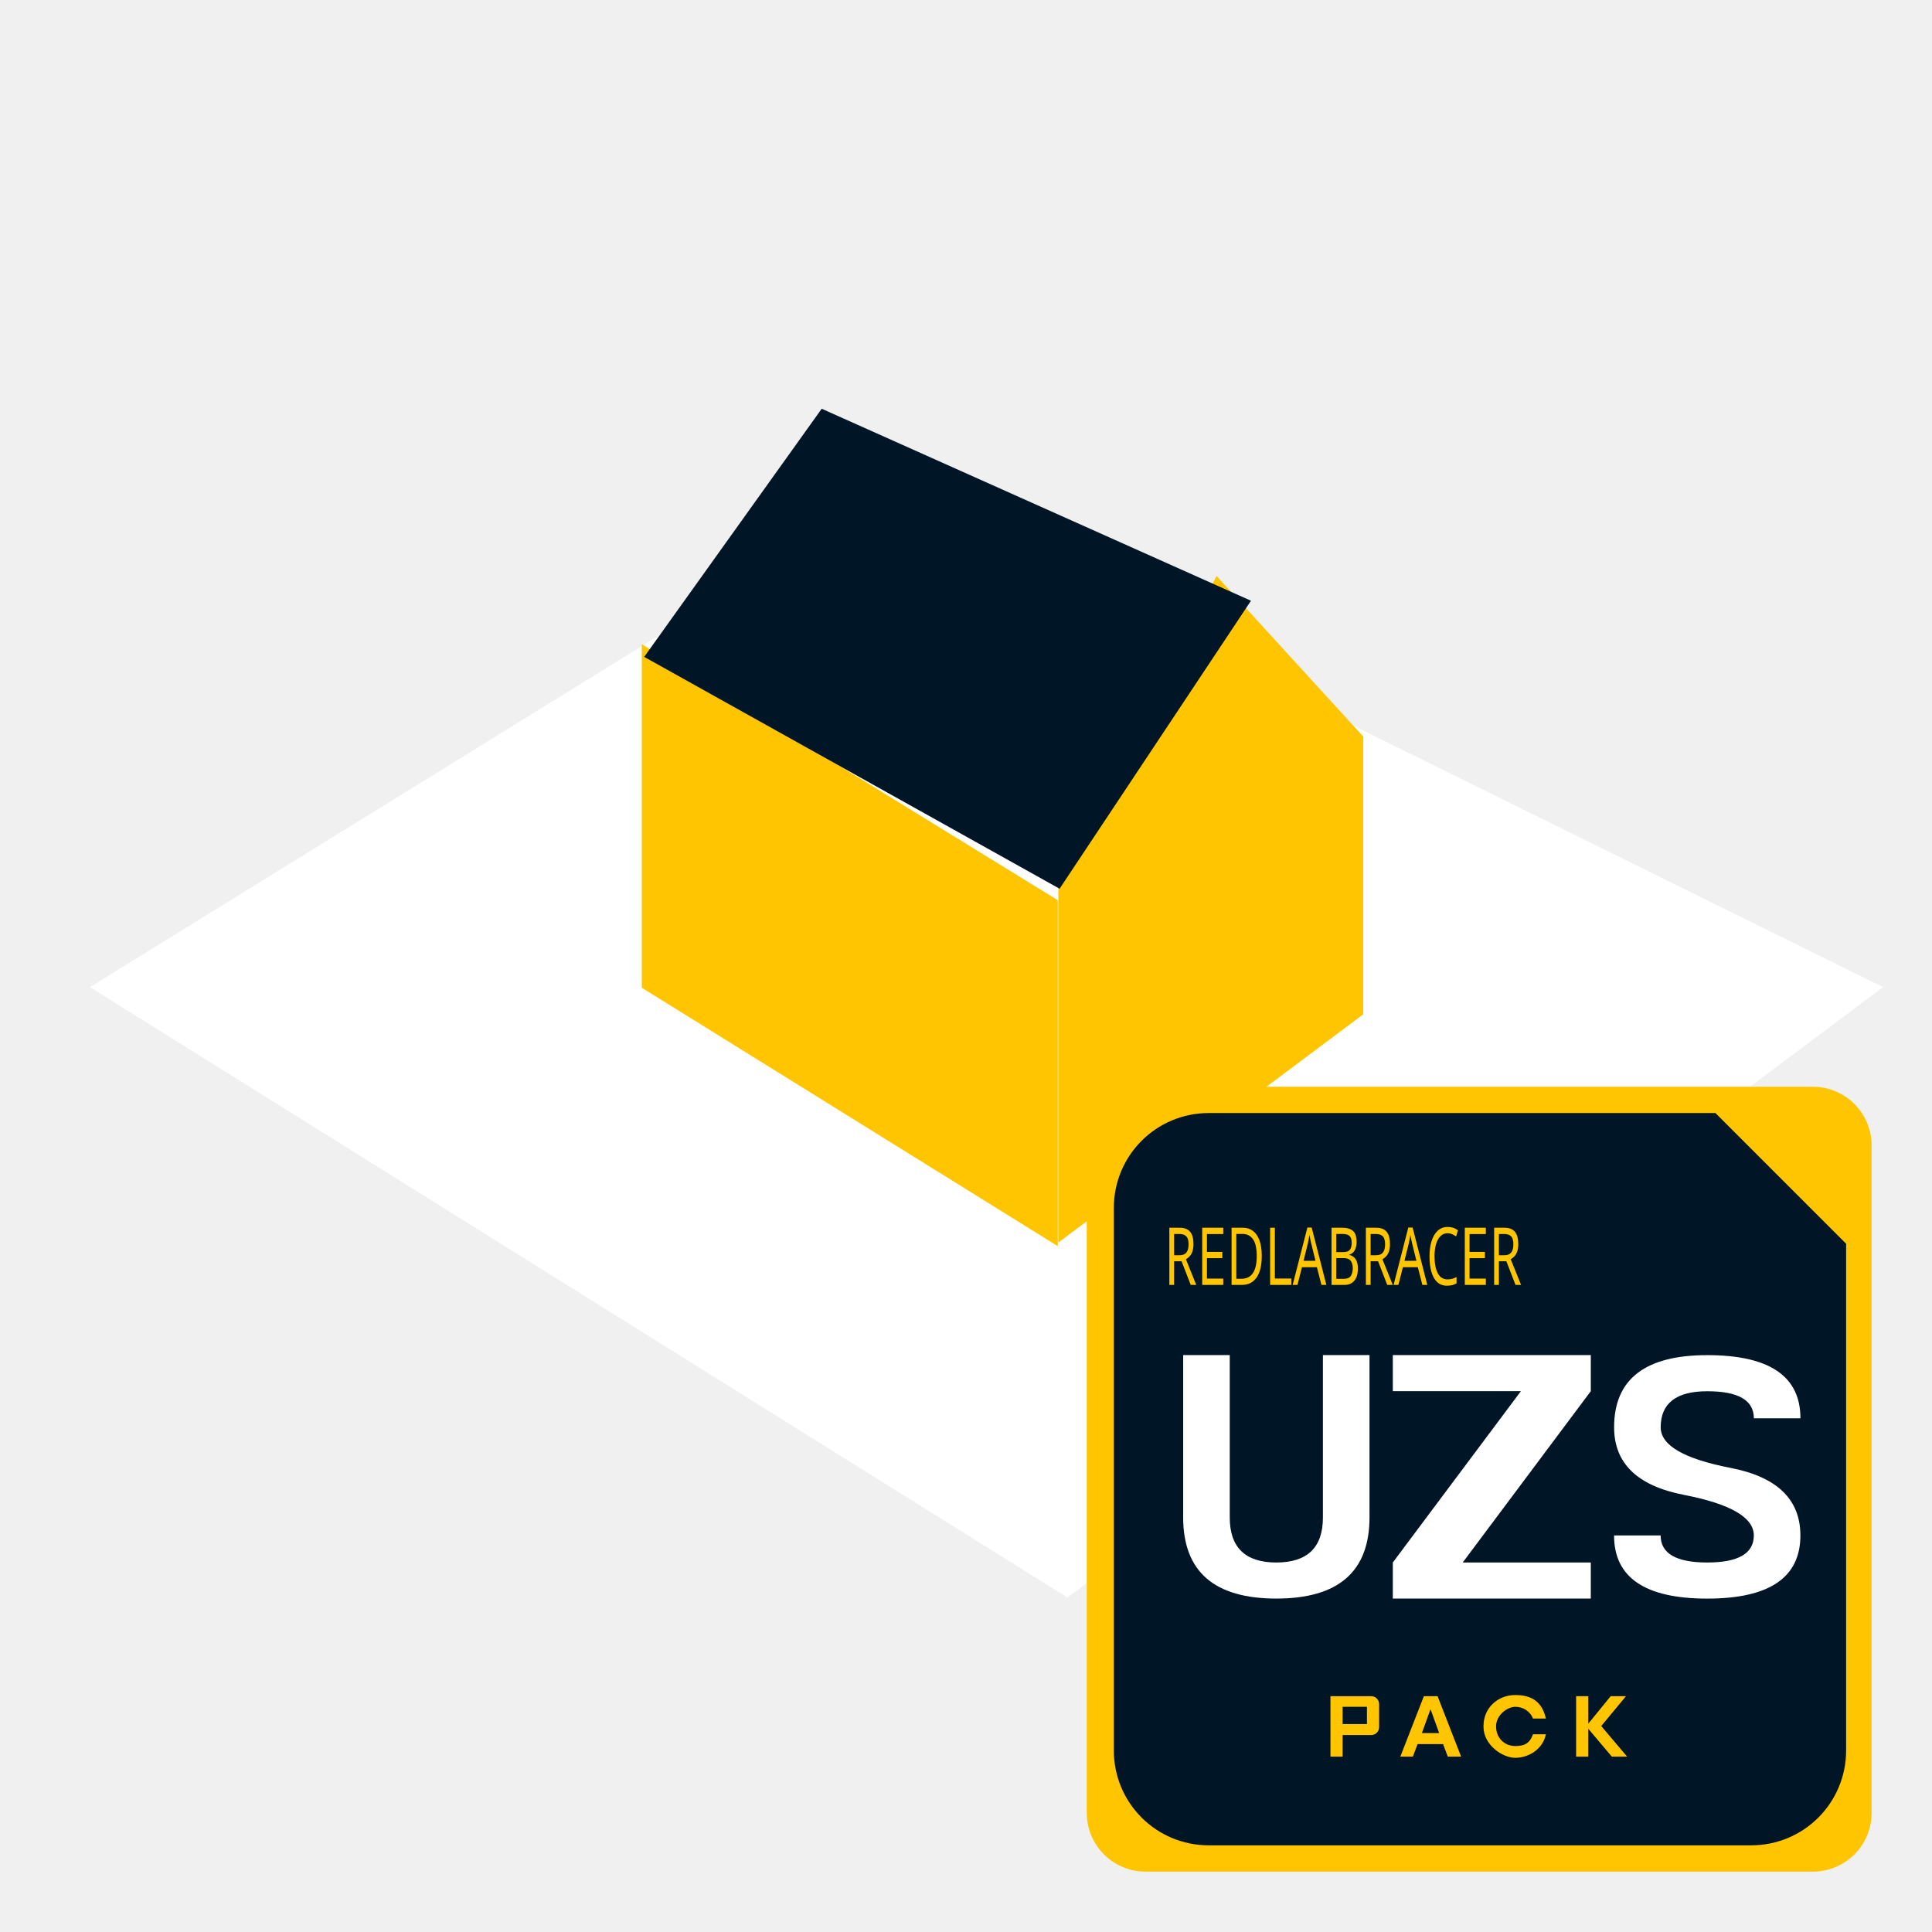
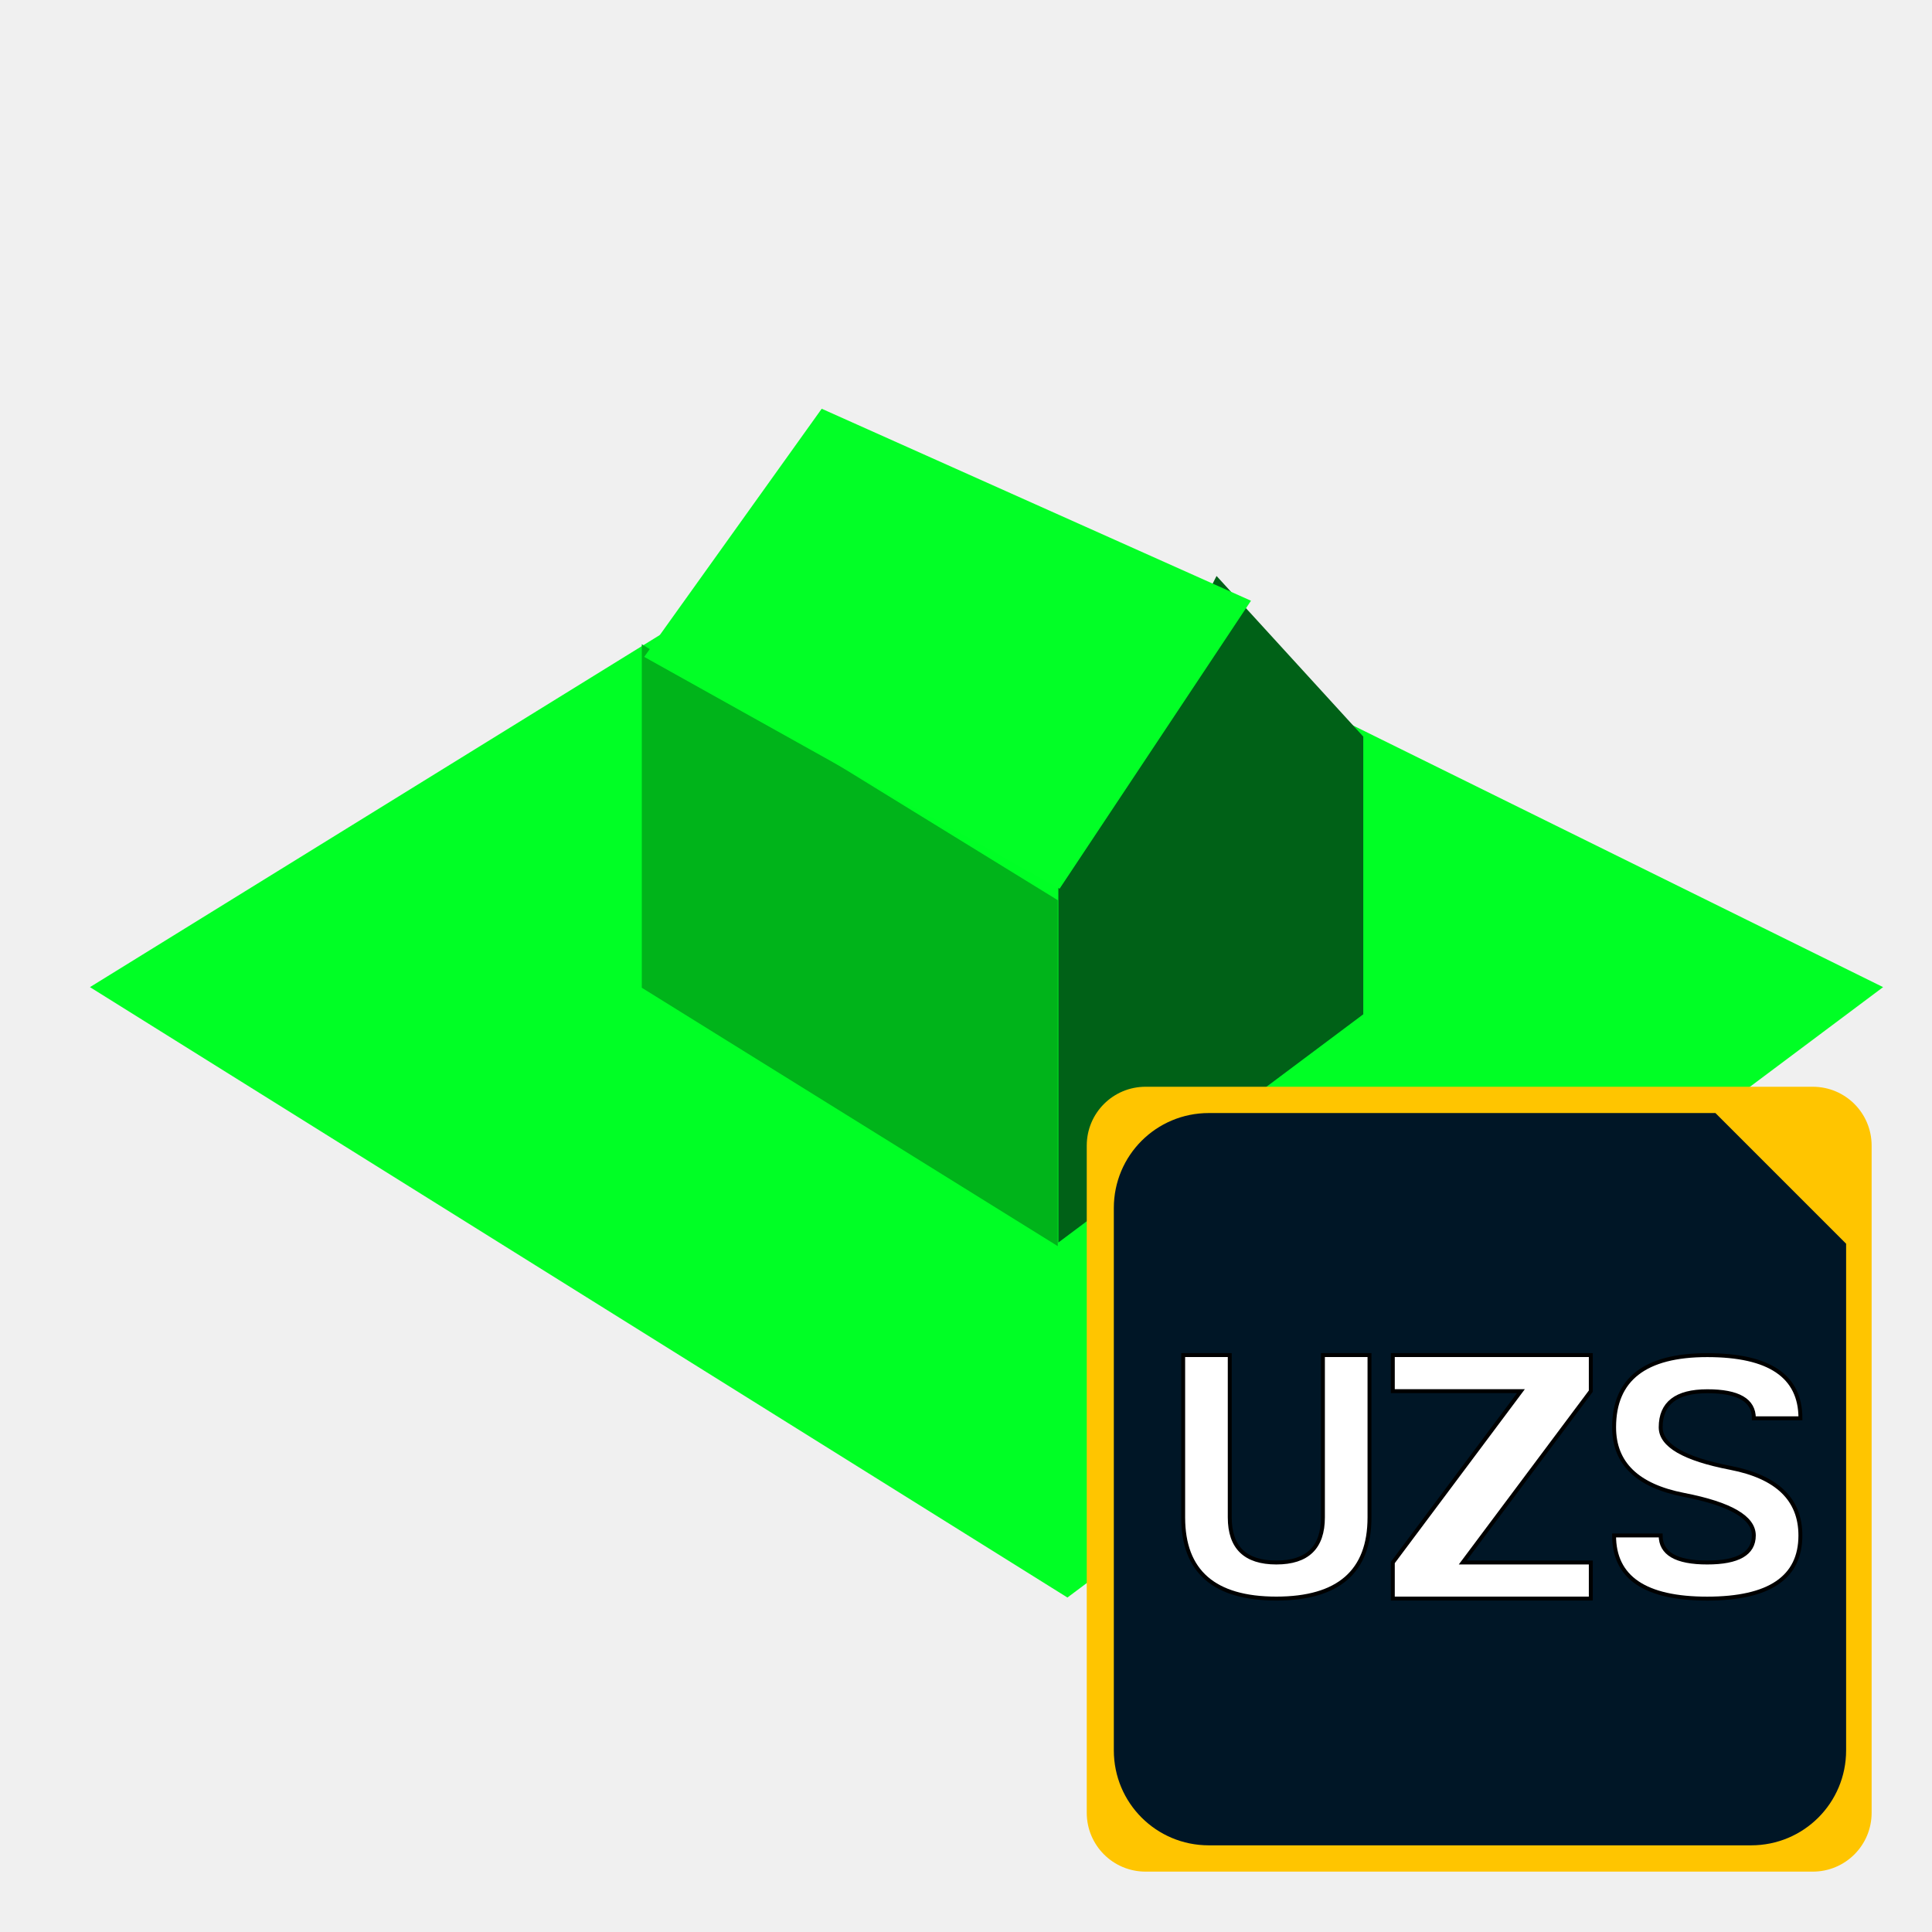
<svg xmlns="http://www.w3.org/2000/svg" width="32" height="32" viewBox="0 0 32 32">
  <svg width="32" height="32" viewBox="0 0 32 32">
    <defs>
      <style>
      .st0 {
        fill: #02ff26;
      }

      .st1 {
        fill: #00b41a;
      }

      .st2 {
        fill: #006117;
      }

      .st3 {
        fill: #00ff25;
      }
    </style>
    </defs>
    <g id="a">
      <g>
        <path class="st3" d="M1.49,16.35l16.19,10.11,13.51-10.11L14.68,8.2,1.49,16.35Z" />
        <path class="st1" d="M10.63,16.36l6.89,4.28v-5.73l-6.89-4.24v5.69Z" />
        <path class="st2" d="M17.53,20.58l5.05-3.78v-4.6l-2.43-2.66-2.62,5.13v5.9Z" />
        <path class="st0" d="M10.67,10.88l6.88,3.84,3.17-4.77-7.11-3.18-2.94,4.11Z" />
      </g>
    </g>
  </svg>
  <svg x="18" y="18" width="13" height="13" viewBox="0 0 200 200">
    <defs>
      <style>
-       .st0 {
+       .ust0 {
        fill: #001626;
      }

-       .st1 {
-         font-family: Alfarn, Alfarn;
-         font-size: 20.39px;
+       .ust1 {
+         fill: #fff;
+         stroke: #000;
+         stroke-miterlimit: 10;
      }

-       .st1, .st2 {
+       .ust2 {
        fill: #ffc500;
-       }
- 
-       .st3 {
-         fill: #fff;
      }
    </style>
    </defs>
-     <path id="BG" class="st2" d="M175.5,0H15C6.7,0,0,6.7,0,15v170c0,8.3,6.7,15,15,15h170c8.3,0,15-6.7,15-15V15c0-8.3-6.7-15-15-15h-9.5Z" />
-     <path class="st0" d="M169.2,193.3H31.1c-13.4,0-24.2-10.8-24.2-24.2V30.9c0-13.4,10.8-24.2,24.2-24.2h129.1l33.3,33.3v129.1c0,13.4-10.8,24.2-24.2,24.2h-.1Z" />
-     <g>
-       <path class="st2" d="M74.5,157.2v6c0,1.1-.9,2-2,2h-7.3v5.5h-3.1v-15.4h10.4c1.1,0,2,.9,2,2v-.1ZM71.4,162.4v-4.4h-6.2v4.4h6.2Z" />
-       <path class="st2" d="M92,170.7l-1.2-3.2h-6.5l-1.2,3.2h-3.2l6-15.4h3.5l6,15.4h-3.4ZM85.3,164.7h4.5l-2.2-6.1-2.2,6.1h-.1Z" />
-       <path class="st2" d="M101.1,162.9c0-4.6,3.6-7.9,8.1-7.9s6.9,2,7.8,6h-3.3c-.7-1.9-2.6-3-4.5-3s-4.9,2-4.9,5,2.2,5,4.9,5,3.8-1,4.5-3h3.3c-.8,3.9-4.5,6-7.8,6s-8.1-3.3-8.1-7.9v-.2Z" />
-       <path class="st2" d="M137.8,170.7h-4l-6-7.1v7.1h-3.1v-15.4h3.1v7l5.7-7h3.9l-6.3,7.6,6.6,7.8h.1Z" />
+     <path id="u_BG" class="ust2" d="M175.5,0H15C6.7,0,0,6.7,0,15v170c0,8.3,6.7,15,15,15h170c8.3,0,15-6.7,15-15V15c0-8.3-6.7-15-15-15H175.5Z" />
+     <path class="ust0" d="M169.2,193.3H31.1c-13.4,0-24.2-10.8-24.2-24.2V30.9c0-13.4,10.8-24.2,24.2-24.2h129.1l33.3,33.3v129.1c0,13.4-10.8,24.2-24.2,24.2H169.2Z" />
+     <g id="u_UZS">
+       <path class="ust1" d="M24.57,68.38v41.36q0,20.68,23.74,20.68t23.74-20.68v-41.36h-11.87v41.36q0,11.49-11.87,11.49-11.87,0-11.87-11.49v-41.36H24.57Z" />
+       <path class="ust1" d="M77.99,68.38v9.19h32.64l-32.64,43.66v9.19h50.45v-9.19h-32.64l32.64-43.66v-9.19h-50.45Z" />
+       <path class="ust1" d="M181.85,114.34q0,16.08-23.74,16.09t-23.74-16.09h11.87q0,6.9,11.87,6.89,11.86,0,11.87-6.89,0-6.88-17.8-10.34-17.81-3.45-17.8-17.23,0-18.39,23.74-18.38,23.74,0,23.74,16.09h-11.87q0-6.9-11.87-6.89-11.86,0-11.87,9.19,0,6.9,17.8,10.34,17.8,3.45,17.8,17.23h0Z" />
    </g>
-     <g id="UZS">
-       <path class="st3" d="M24.57,68.38v41.36c0,13.79,7.91,20.68,23.74,20.68s23.74-6.89,23.74-20.68v-41.36h-11.87v41.36c0,7.66-3.96,11.49-11.87,11.49s-11.87-3.83-11.87-11.49v-41.36h-11.87Z" />
-       <path class="st3" d="M77.99,68.38v9.19h32.64l-32.64,43.66v9.19h50.45v-9.19h-32.64l32.64-43.66v-9.19h-50.45Z" />
-       <path class="st3" d="M181.85,114.34c0,10.72-7.91,16.09-23.74,16.09s-23.74-5.36-23.74-16.09h11.87c0,4.6,3.96,6.89,11.87,6.89s11.87-2.3,11.87-6.89-5.93-8.04-17.8-10.34-17.8-8.04-17.8-17.23c0-12.26,7.91-18.38,23.74-18.38s23.74,5.36,23.74,16.09h-11.87c0-4.6-3.96-6.89-11.87-6.89s-11.87,3.06-11.87,9.19c0,4.6,5.93,8.04,17.8,10.34,11.87,2.3,17.8,8.04,17.8,17.23Z" />
-     </g>
-     <text id="REDLABRACER" class="st1" transform="translate(19.74 50.49) scale(.66 1)">
-       <tspan x="0" y="0">REDLABRACER</tspan>
-     </text>
  </svg>
</svg>
